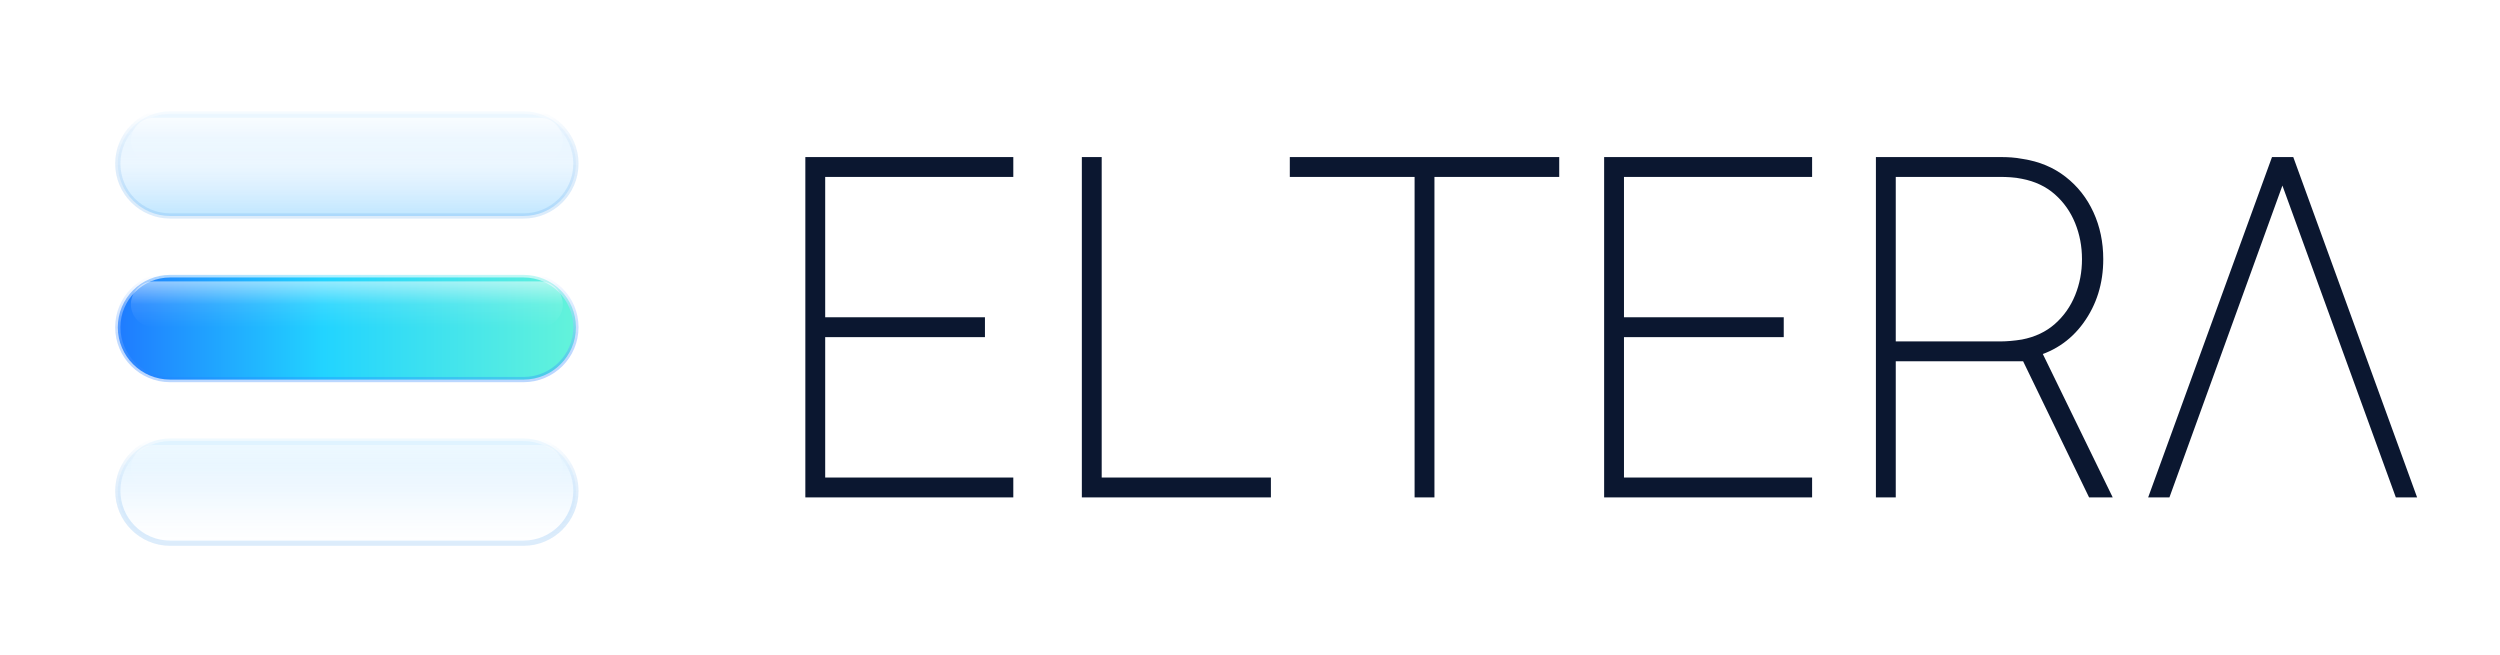
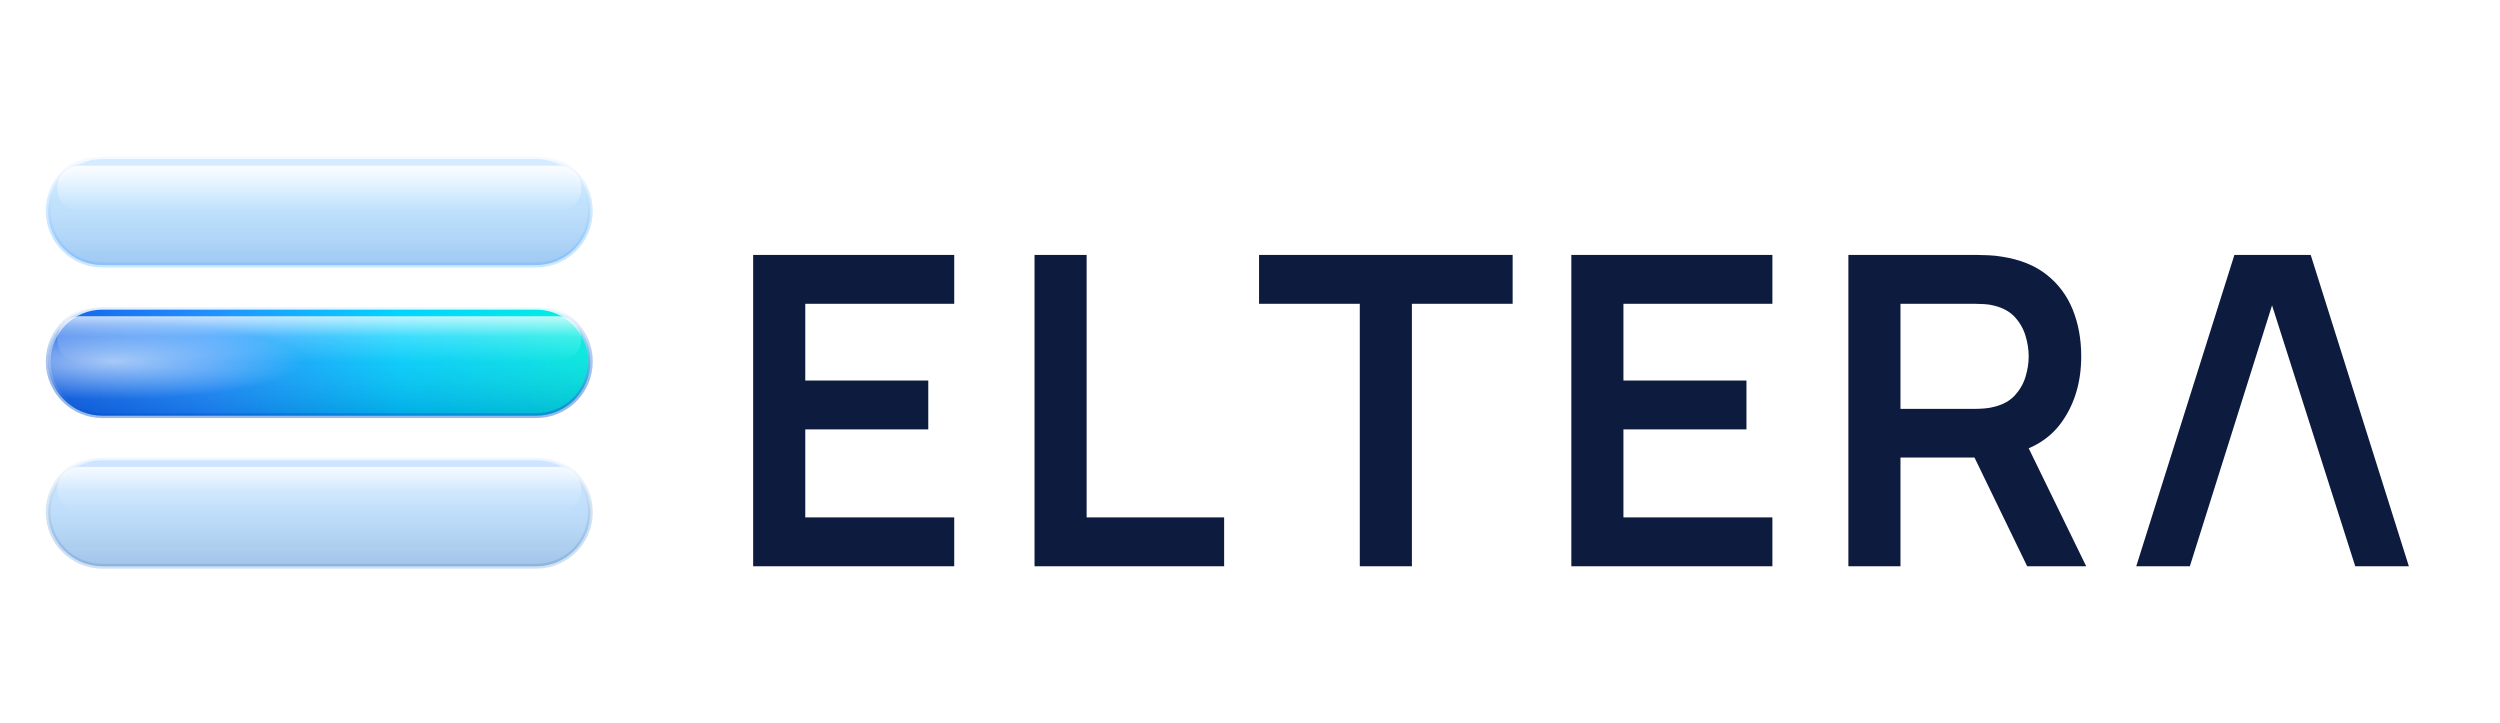
- <svg xmlns="http://www.w3.org/2000/svg" viewBox="0 0 382 100" fill="none">
+ <svg xmlns="http://www.w3.org/2000/svg" viewBox="0 0 415 120" fill="none">
  <defs>
-     <linearGradient id="ltF" x1="0" y1="0" x2="0" y2="1">
-       <stop offset="0%" stop-color="#C8E8FF" stop-opacity="0.35" />
-       <stop offset="50%" stop-color="#A8D8FF" stop-opacity="0.22" />
-       <stop offset="100%" stop-color="#5BBFFF" stop-opacity="0.38" />
+     <linearGradient id="ltB" x1="0" y1="0" x2="0" y2="1">
+       <stop offset="0%" stop-color="#B8DCFF" stop-opacity="0.55" />
+       <stop offset="40%" stop-color="#7EC8FF" stop-opacity="0.45" />
+       <stop offset="100%" stop-color="#4AAEFF" stop-opacity="0.35" />
    </linearGradient>
-     <linearGradient id="ltS" x1="0" y1="0" x2="0" y2="1">
-       <stop offset="0%" stop-color="#FFFFFF" stop-opacity="0.65" />
-       <stop offset="45%" stop-color="#FFFFFF" stop-opacity="0.12" />
+     <linearGradient id="ltSh" x1="0" y1="0" x2="0" y2="1">
+       <stop offset="0%" stop-color="#FFFFFF" stop-opacity="0.90" />
+       <stop offset="60%" stop-color="#FFFFFF" stop-opacity="0.30" />
      <stop offset="100%" stop-color="#FFFFFF" stop-opacity="0.00" />
    </linearGradient>
-     <linearGradient id="ltB" x1="0" y1="0" x2="0" y2="1">
-       <stop offset="0%" stop-color="#FFFFFF" stop-opacity="0.55" />
-       <stop offset="100%" stop-color="#60AAEE" stop-opacity="0.22" />
+     <linearGradient id="ltBd" x1="0" y1="0" x2="0" y2="1">
+       <stop offset="0%" stop-color="#FFFFFF" stop-opacity="0.80" />
+       <stop offset="100%" stop-color="#5AAEFF" stop-opacity="0.30" />
    </linearGradient>
-     <linearGradient id="lmF" x1="0" y1="0" x2="1" y2="0">
-       <stop offset="0%" stop-color="#1F7BFF" />
-       <stop offset="45%" stop-color="#22D4FF" />
-       <stop offset="100%" stop-color="#63F3DA" />
+     <linearGradient id="ltIn" x1="0" y1="0" x2="0" y2="1">
+       <stop offset="0%" stop-color="#FFFFFF" stop-opacity="0.00" />
+       <stop offset="100%" stop-color="#1A5FBF" stop-opacity="0.20" />
    </linearGradient>
-     <linearGradient id="lmS" x1="0" y1="0" x2="0" y2="1">
-       <stop offset="0%" stop-color="#FFFFFF" stop-opacity="0.52" />
-       <stop offset="50%" stop-color="#FFFFFF" stop-opacity="0.10" />
+     <linearGradient id="lmB" x1="0" y1="0" x2="1" y2="0">
+       <stop offset="0%" stop-color="#1060E8" />
+       <stop offset="30%" stop-color="#1E8FFF" />
+       <stop offset="65%" stop-color="#00D4FF" />
+       <stop offset="100%" stop-color="#00F0E0" />
+     </linearGradient>
+     <linearGradient id="lmSh" x1="0" y1="0" x2="0" y2="1">
+       <stop offset="0%" stop-color="#FFFFFF" stop-opacity="0.75" />
+       <stop offset="45%" stop-color="#FFFFFF" stop-opacity="0.20" />
      <stop offset="100%" stop-color="#FFFFFF" stop-opacity="0.00" />
    </linearGradient>
-     <linearGradient id="lmB" x1="0" y1="0" x2="0" y2="1">
-       <stop offset="0%" stop-color="#FFFFFF" stop-opacity="0.65" />
-       <stop offset="100%" stop-color="#1F7BFF" stop-opacity="0.30" />
+     <linearGradient id="lmBd" x1="0" y1="0" x2="0" y2="1">
+       <stop offset="0%" stop-color="#FFFFFF" stop-opacity="0.90" />
+       <stop offset="100%" stop-color="#0050CC" stop-opacity="0.40" />
    </linearGradient>
-     <linearGradient id="lbF" x1="0" y1="0" x2="0" y2="1">
-       <stop offset="0%" stop-color="#7ECFFF" stop-opacity="0.26" />
-       <stop offset="50%" stop-color="#A8D8FF" stop-opacity="0.18" />
-       <stop offset="100%" stop-color="#FFFFFF" stop-opacity="0.12" />
+     <radialGradient id="lmLG" cx="0.12" cy="0.5" r="0.35">
+       <stop offset="0%" stop-color="#FFFFFF" stop-opacity="0.60" />
+       <stop offset="100%" stop-color="#FFFFFF" stop-opacity="0.00" />
+     </radialGradient>
+     <linearGradient id="lmIn" x1="0" y1="0" x2="0" y2="1">
+       <stop offset="0%" stop-color="#FFFFFF" stop-opacity="0.00" />
+       <stop offset="100%" stop-color="#003399" stop-opacity="0.25" />
    </linearGradient>
-     <linearGradient id="lbS" x1="0" y1="0" x2="0" y2="1">
-       <stop offset="0%" stop-color="#FFFFFF" stop-opacity="0.40" />
-       <stop offset="50%" stop-color="#FFFFFF" stop-opacity="0.07" />
+     <linearGradient id="lbB" x1="0" y1="0" x2="0" y2="1">
+       <stop offset="0%" stop-color="#A0CCFF" stop-opacity="0.50" />
+       <stop offset="50%" stop-color="#6ABAFF" stop-opacity="0.40" />
+       <stop offset="100%" stop-color="#3A9AEE" stop-opacity="0.32" />
+     </linearGradient>
+     <linearGradient id="lbSh" x1="0" y1="0" x2="0" y2="1">
+       <stop offset="0%" stop-color="#FFFFFF" stop-opacity="0.80" />
+       <stop offset="55%" stop-color="#FFFFFF" stop-opacity="0.18" />
      <stop offset="100%" stop-color="#FFFFFF" stop-opacity="0.00" />
    </linearGradient>
+     <linearGradient id="lbBd" x1="0" y1="0" x2="0" y2="1">
+       <stop offset="0%" stop-color="#FFFFFF" stop-opacity="0.70" />
+       <stop offset="100%" stop-color="#4488CC" stop-opacity="0.25" />
+     </linearGradient>
+     <linearGradient id="lbIn" x1="0" y1="0" x2="0" y2="1">
+       <stop offset="0%" stop-color="#FFFFFF" stop-opacity="0.00" />
+       <stop offset="100%" stop-color="#1A4A99" stop-opacity="0.18" />
+     </linearGradient>
    <clipPath id="lcT">
-       <rect x="18" y="17" width="70" height="16" rx="8" />
+       <rect x="8.0" y="26.00" width="90.0" height="18.0" rx="9.0" />
    </clipPath>
    <clipPath id="lcM">
-       <rect x="18" y="42" width="70" height="16" rx="8" />
+       <rect x="8.0" y="51.00" width="90.0" height="18.0" rx="9.0" />
    </clipPath>
    <clipPath id="lcB">
-       <rect x="18" y="67" width="70" height="16" rx="8" />
+       <rect x="8.0" y="76.00" width="90.0" height="18.0" rx="9.0" />
    </clipPath>
  </defs>
-   <rect x="18" y="17" width="70" height="16" rx="8" fill="url(#ltF)" />
-   <rect x="18" y="17" width="70" height="16" rx="8" fill="none" stroke="url(#ltB)" stroke-width="0.8" />
-   <rect x="20" y="18" width="66" height="7" rx="3.5" fill="url(#ltS)" clip-path="url(#lcT)" />
-   <rect x="18" y="42" width="70" height="16" rx="8" fill="url(#lmF)" />
-   <rect x="18" y="42" width="70" height="16" rx="8" fill="none" stroke="url(#lmB)" stroke-width="0.8" />
-   <rect x="20" y="43" width="66" height="7" rx="3.5" fill="url(#lmS)" clip-path="url(#lcM)" />
-   <rect x="18" y="67" width="70" height="16" rx="8" fill="url(#lbF)" />
-   <rect x="18" y="67" width="70" height="16" rx="8" fill="none" stroke="url(#ltB)" stroke-width="0.8" />
-   <rect x="20" y="68" width="66" height="7" rx="3.5" fill="url(#lbS)" clip-path="url(#lcB)" />
-   <path d="M123.056 76.0V24H154.833V27.033H126.089V48.483H150.5V51.517H126.089V72.967H154.833V76.0Z M165.306 76.0V24H168.339V72.967H194.194V76.0Z M216.15 76.0V27.033H197.083V24H238.25V27.033H219.183V76.0Z M245.111 76.0V24H276.889V27.033H248.144V48.483H272.556V51.517H248.144V72.967H276.889V76.0Z M286.639 76.0V24H305.778Q306.536 24 307.331 24.054Q308.125 24.108 309.1 24.289Q312.856 24.867 315.618 27.015Q318.381 29.164 319.879 32.432Q321.378 35.7 321.378 39.6Q321.378 45.161 318.344 49.35Q315.311 53.539 310.111 54.694L309.533 55.2H289.672V76.0ZM319.211 76.0 308.956 54.839 311.556 52.889 322.822 76.0ZM289.672 52.167H305.778Q306.392 52.167 307.24 52.094Q308.089 52.022 308.956 51.878Q311.953 51.3 313.993 49.494Q316.033 47.689 317.081 45.107Q318.128 42.525 318.128 39.6Q318.128 36.675 317.081 34.093Q316.033 31.511 313.993 29.706Q311.953 27.9 308.956 27.322Q308.089 27.142 307.24 27.088Q306.392 27.033 305.778 27.033H289.672Z M328.239 76.0 347.161 24H350.411L369.333 76.0H366.083L347.667 25.372H349.833L331.489 76.0 Z" fill="#0B1730" fill-rule="nonzero" />
+   <rect x="8.0" y="26.00" width="90.0" height="18.0" rx="9.0" fill="url(#ltB)" />
+   <rect x="8.0" y="26.00" width="90.0" height="18.0" rx="9.0" fill="url(#ltIn)" clip-path="url(#lcT)" />
+   <rect x="8.0" y="26.00" width="90.0" height="18.0" rx="9.0" fill="none" stroke="url(#ltBd)" stroke-width="0.8" />
+   <rect x="9.50" y="27.50" width="87.00" height="7.56" rx="3.78" fill="url(#ltSh)" clip-path="url(#lcT)" />
+   <rect x="8.0" y="51.00" width="90.0" height="18.0" rx="9.0" fill="url(#lmB)" />
+   <rect x="8.0" y="51.00" width="90.0" height="18.0" rx="9.0" fill="url(#lmIn)" clip-path="url(#lcM)" />
+   <rect x="8.0" y="51.00" width="90.0" height="18.0" rx="9.0" fill="none" stroke="url(#lmBd)" stroke-width="0.8" />
+   <rect x="9.50" y="52.50" width="87.00" height="7.56" rx="3.78" fill="url(#lmSh)" clip-path="url(#lcM)" />
+   <rect x="8.0" y="51.00" width="90.0" height="18.0" rx="9.0" fill="url(#lmLG)" clip-path="url(#lcM)" />
+   <rect x="8.0" y="76.00" width="90.0" height="18.0" rx="9.0" fill="url(#lbB)" />
+   <rect x="8.0" y="76.00" width="90.0" height="18.0" rx="9.0" fill="url(#lbIn)" clip-path="url(#lcB)" />
+   <rect x="8.0" y="76.00" width="90.0" height="18.0" rx="9.0" fill="none" stroke="url(#lbBd)" stroke-width="0.8" />
+   <rect x="9.50" y="77.50" width="87.00" height="7.56" rx="3.78" fill="url(#lbSh)" clip-path="url(#lcB)" />
+   <path d="M125.024 94.0V42.32H158.401V50.431H133.674V63.171H154.094V71.282H133.674V85.889H158.401V94.0Z M171.732 94.0V42.32H180.381V85.889H203.207V94.0Z M225.725 94.0V50.431H209.001V42.32H251.099V50.431H234.375V94.0Z M260.841 94.0V42.32H294.218V50.431H269.49V63.171H289.911V71.282H269.49V85.889H294.218V94.0Z M306.831 94.0V42.32H328.185Q328.939 42.32 330.123 42.374Q331.307 42.428 332.312 42.607Q336.798 43.289 339.723 45.586Q342.648 47.883 344.066 51.382Q345.483 54.881 345.483 59.152Q345.483 65.468 342.289 70.008Q339.095 74.548 332.492 75.625L328.795 75.948H315.48V94.0ZM336.511 94.0 326.319 72.969 335.112 71.031 346.309 94.0ZM315.48 67.873H327.826Q328.544 67.873 329.441 67.801Q330.338 67.729 331.092 67.514Q333.245 66.976 334.484 65.612Q335.722 64.248 336.242 62.525Q336.762 60.803 336.762 59.152Q336.762 57.501 336.242 55.76Q335.722 54.02 334.484 52.656Q333.245 51.292 331.092 50.754Q330.338 50.539 329.441 50.485Q328.544 50.431 327.826 50.431H315.48Z M354.616 94.0 370.909 42.32H383.578L399.871 94.0H390.971L376.185 47.632H378.123L363.516 94.0 Z" fill="#0D1B3E" fill-rule="nonzero" />
</svg>
